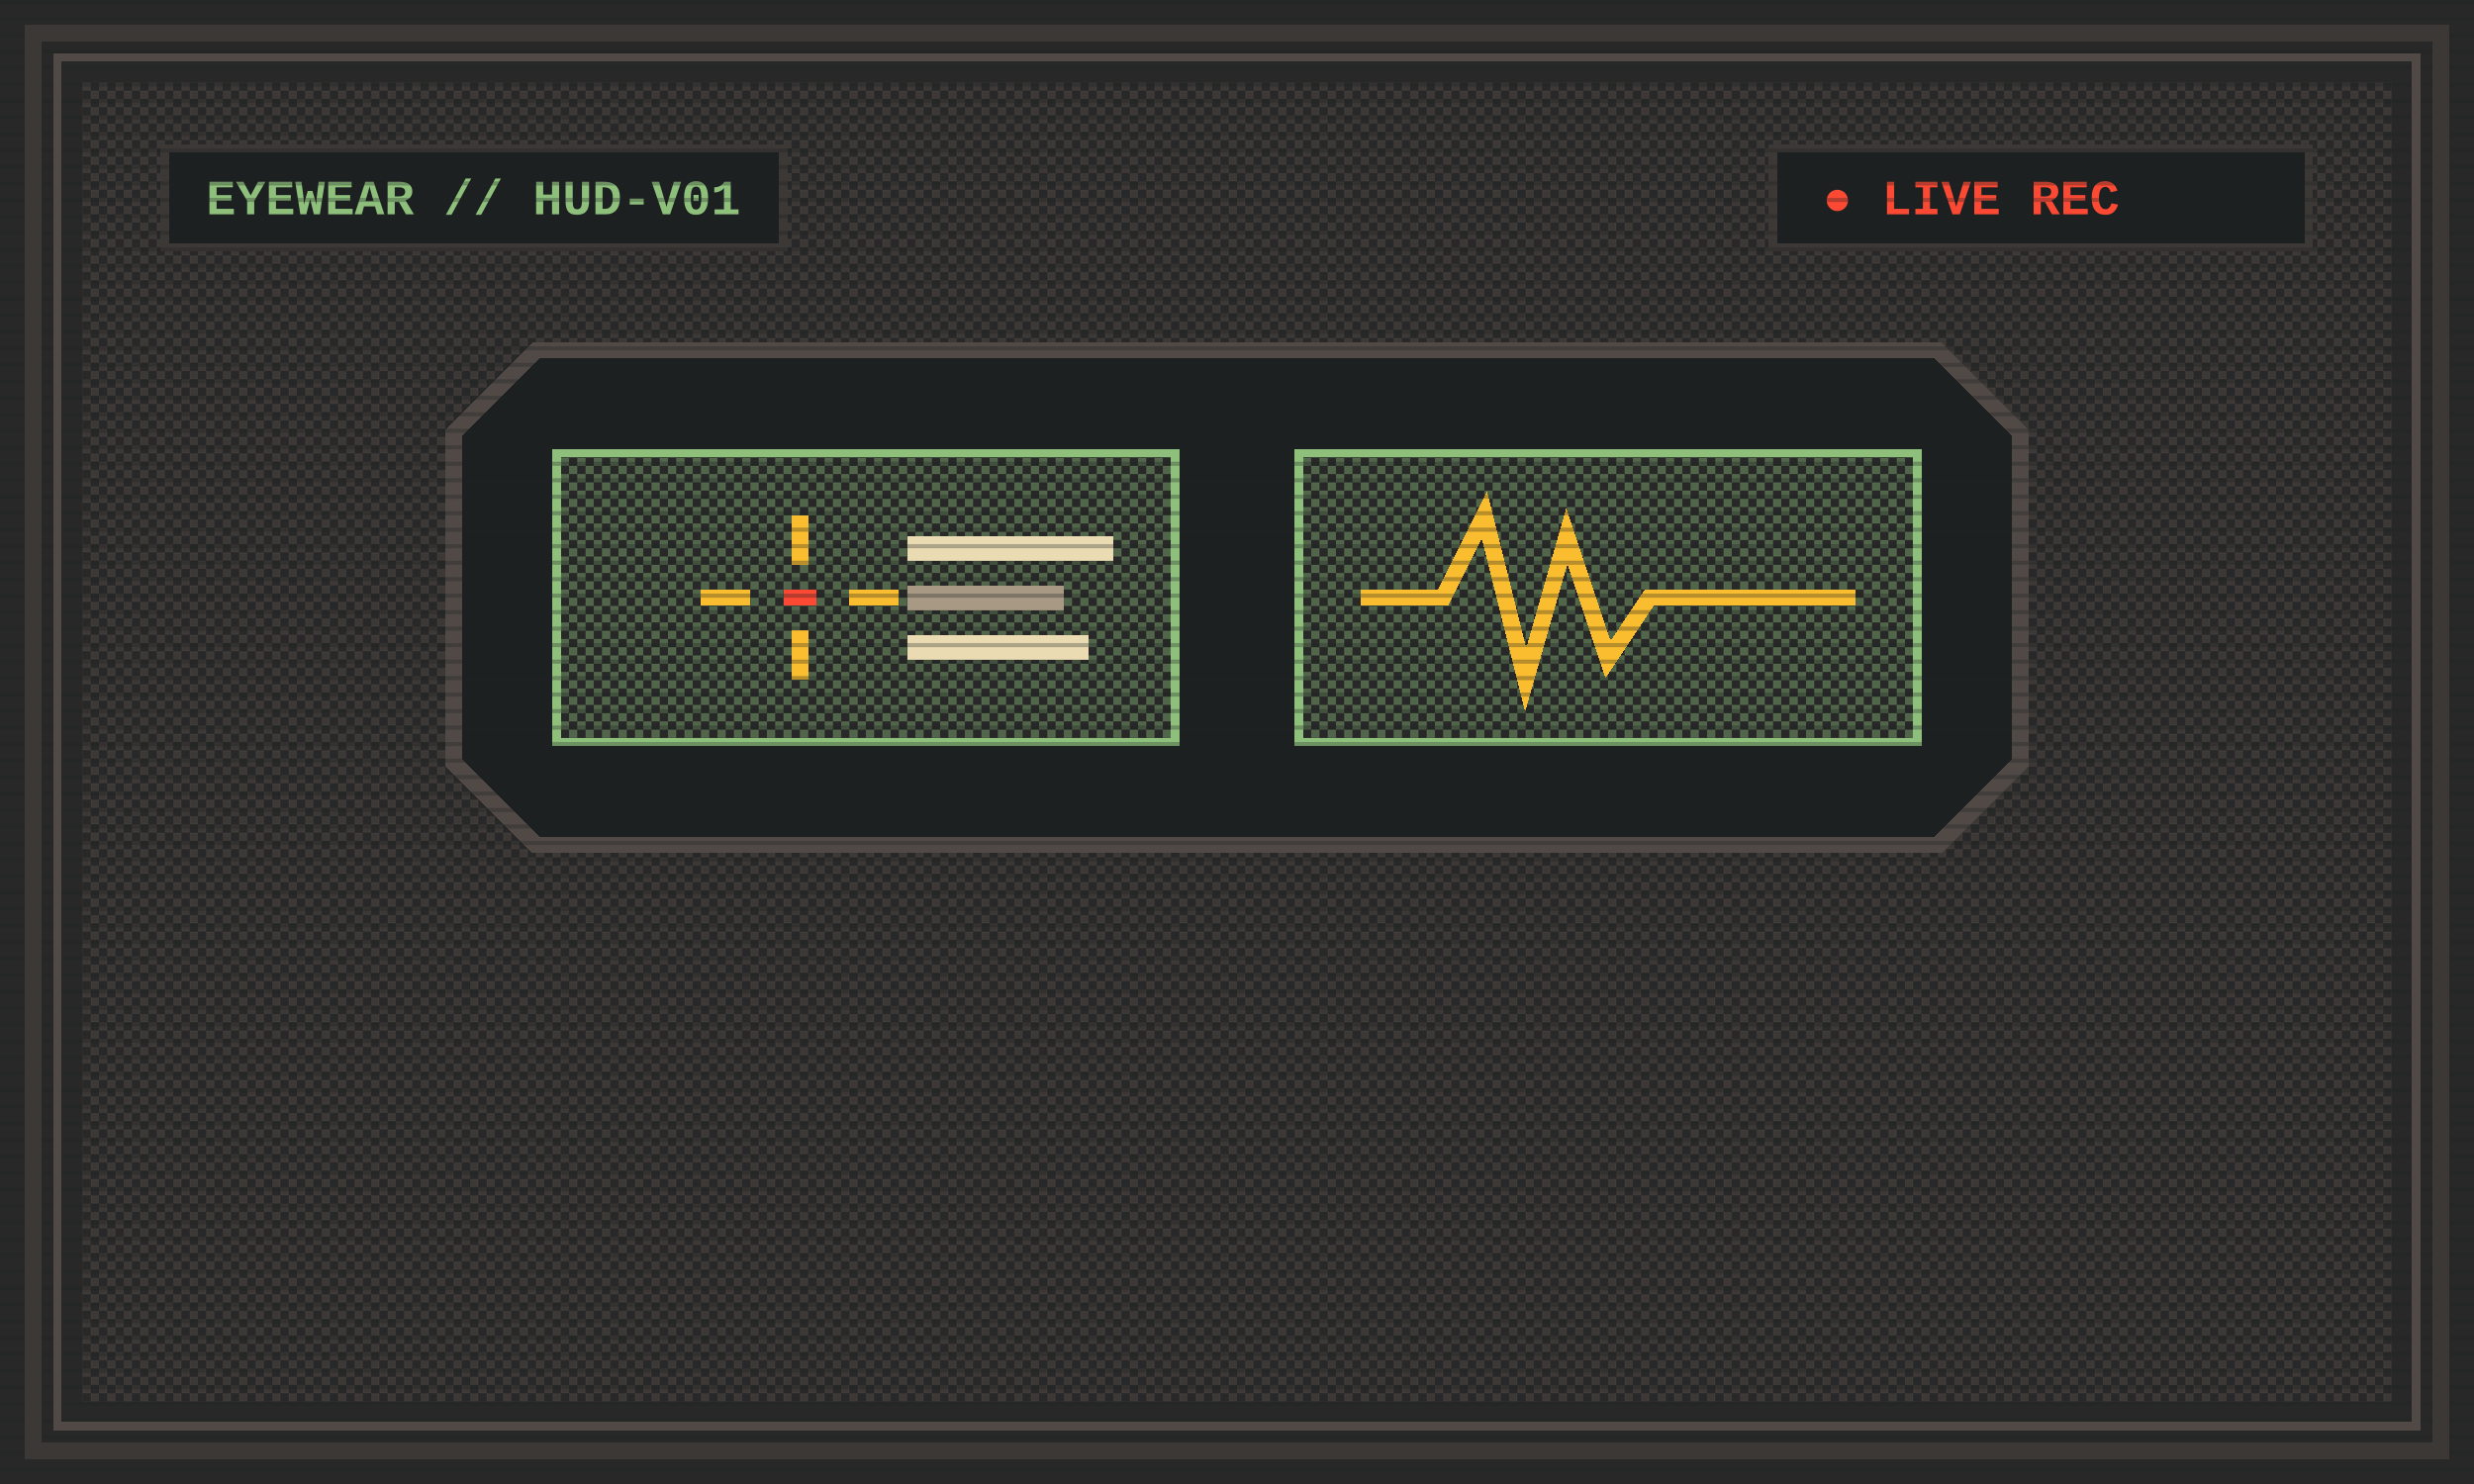
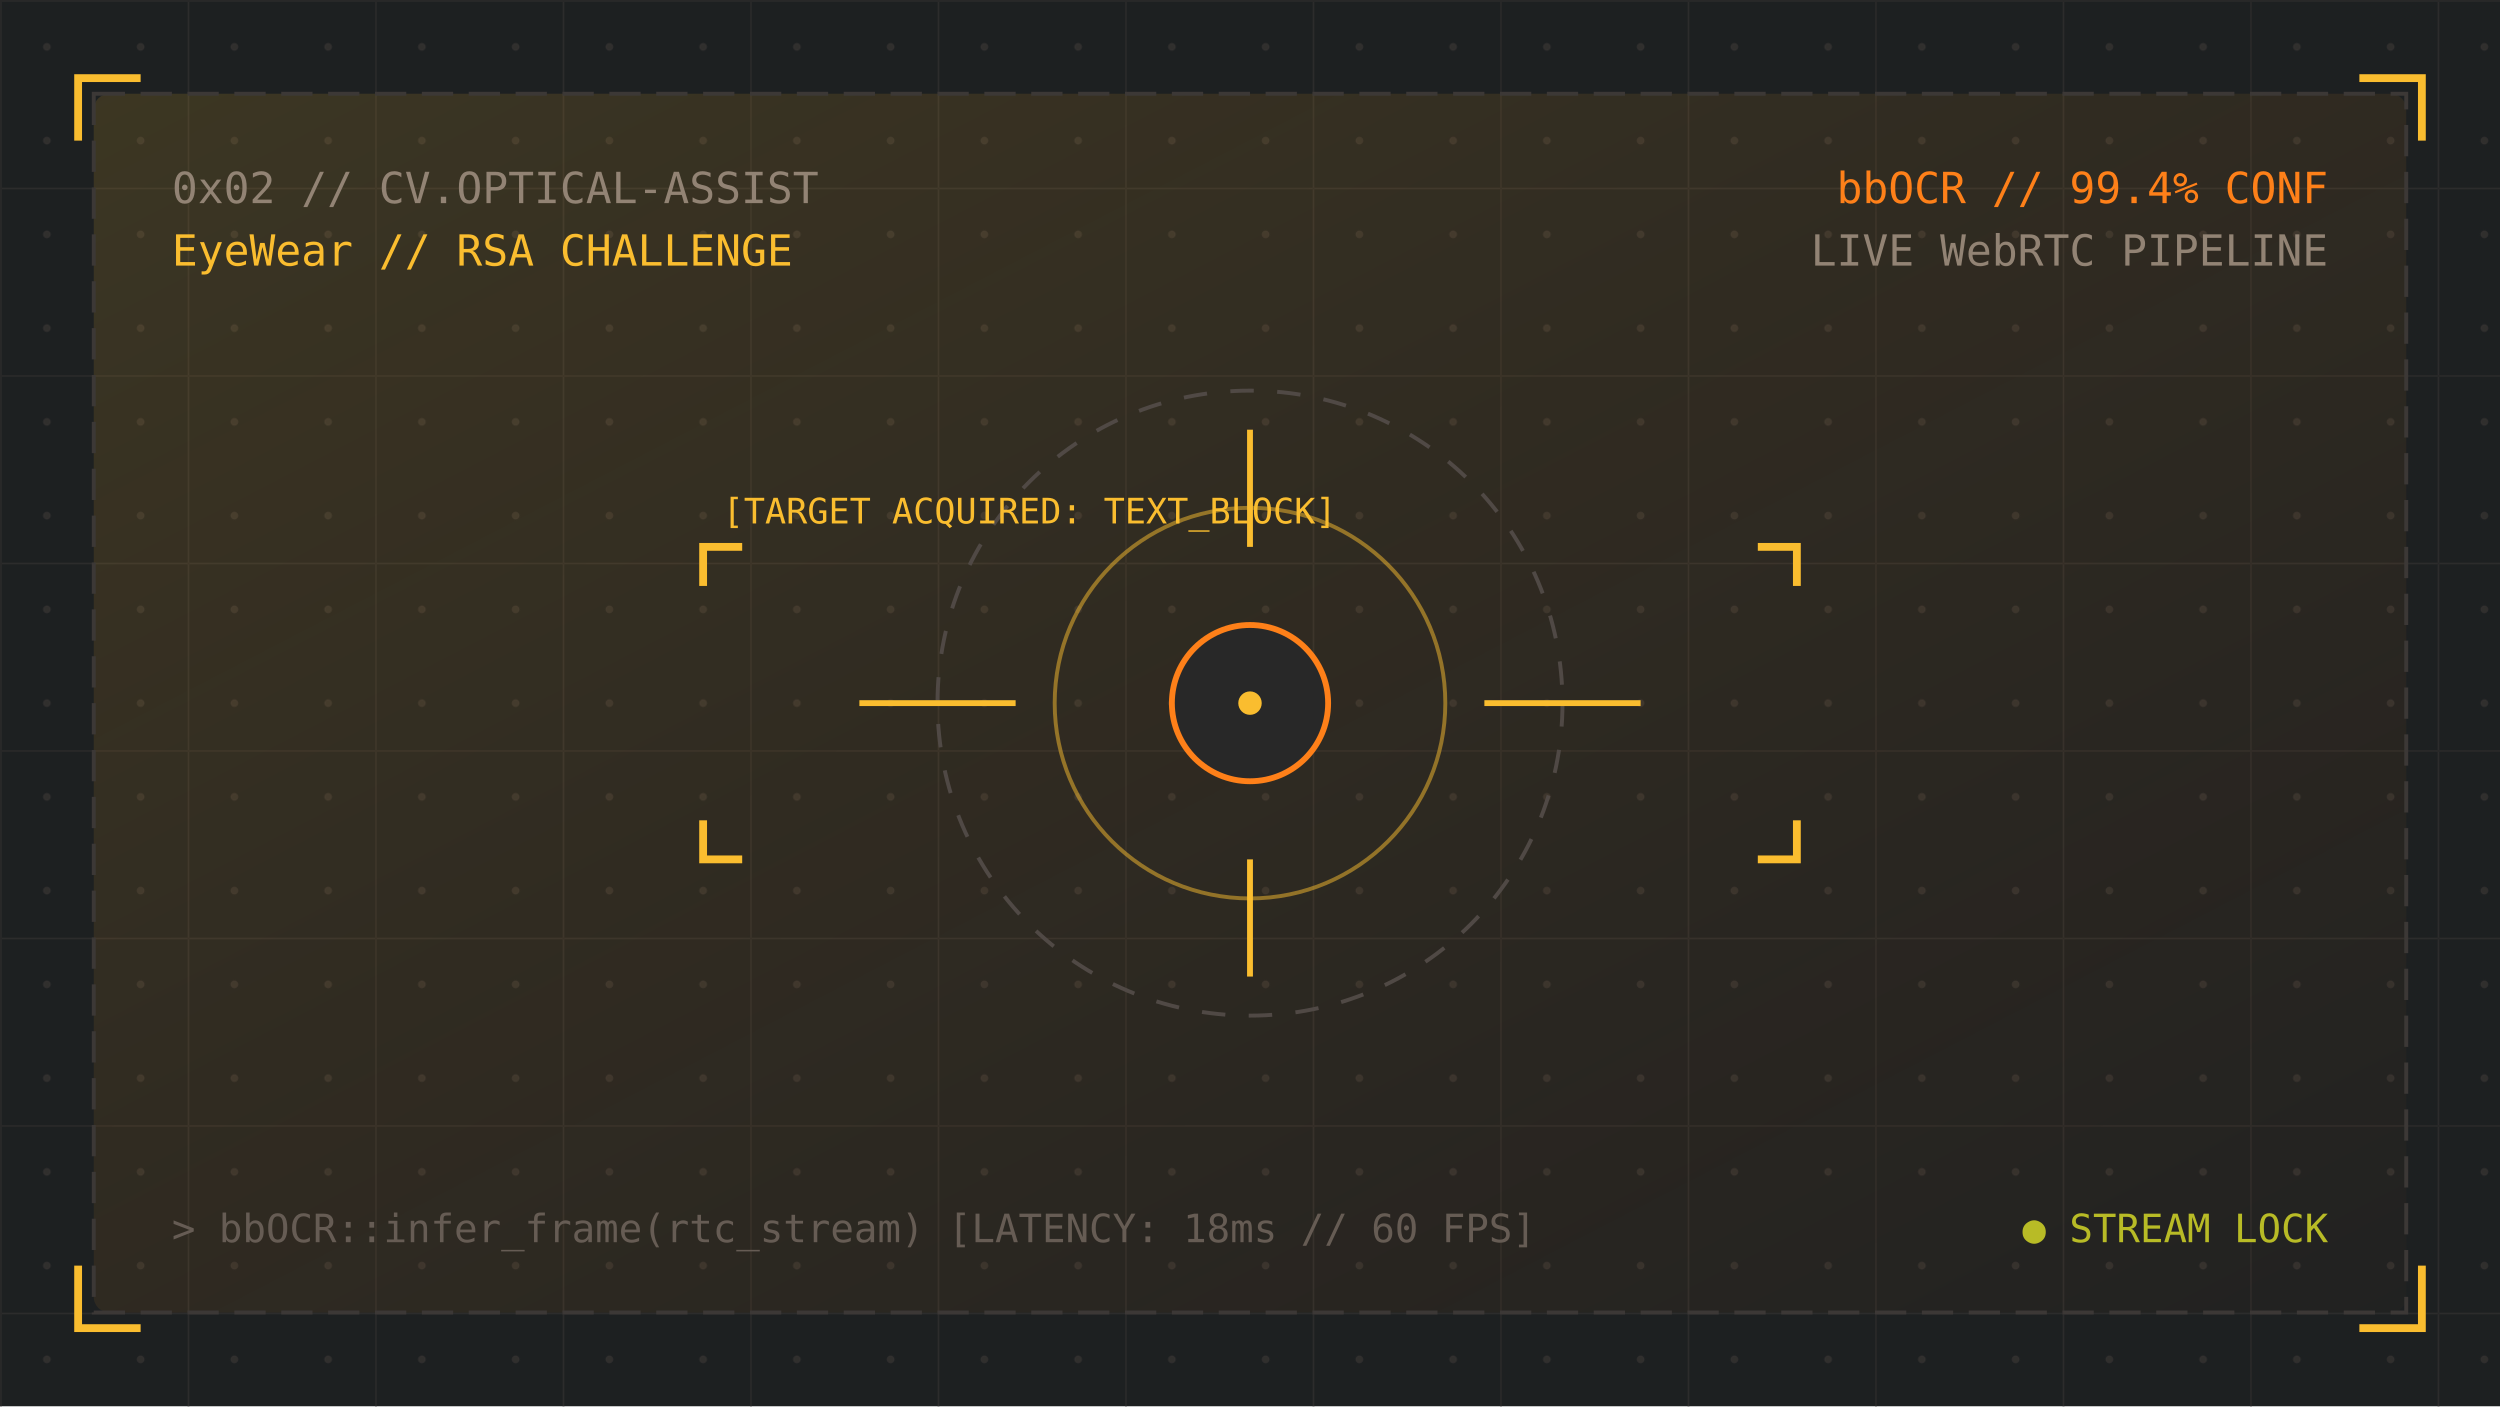
- <svg xmlns="http://www.w3.org/2000/svg" viewBox="0 0 600 360" width="100%" height="100%" shape-rendering="crispEdges">
+ <svg xmlns="http://www.w3.org/2000/svg" viewBox="0 0 640 360" width="100%" height="100%">
  <defs>
-     <pattern id="dither-50" width="4" height="4" patternUnits="userSpaceOnUse">
-       <rect x="0" y="0" width="2" height="2" fill="#3c3836" />
-       <rect x="2" y="2" width="2" height="2" fill="#3c3836" />
+     <pattern id="grid-dots-eye" width="24" height="24" patternUnits="userSpaceOnUse">
+       <circle cx="12" cy="12" r="1" fill="#3c3836" />
    </pattern>
-     <pattern id="dither-25" width="4" height="4" patternUnits="userSpaceOnUse">
-       <rect x="0" y="0" width="2" height="2" fill="#504945" />
+     <pattern id="grid-cad-eye" width="48" height="48" patternUnits="userSpaceOnUse">
+       <path d="M 48 0 L 0 0 0 48" fill="none" stroke="#282828" stroke-width="1" />
    </pattern>
-     <pattern id="dither-green" width="4" height="4" patternUnits="userSpaceOnUse">
-       <rect x="0" y="0" width="2" height="2" fill="#b8bb26" opacity="0.4" />
-       <rect x="2" y="2" width="2" height="2" fill="#b8bb26" opacity="0.4" />
-     </pattern>
-     <pattern id="dither-amber" width="4" height="4" patternUnits="userSpaceOnUse">
-       <rect x="0" y="0" width="2" height="2" fill="#fabd2f" opacity="0.4" />
-       <rect x="2" y="2" width="2" height="2" fill="#fabd2f" opacity="0.4" />
-     </pattern>
-     <pattern id="dither-aqua" width="4" height="4" patternUnits="userSpaceOnUse">
-       <rect x="0" y="0" width="2" height="2" fill="#8ec07c" opacity="0.4" />
-       <rect x="2" y="2" width="2" height="2" fill="#8ec07c" opacity="0.4" />
-     </pattern>
-     <pattern id="dither-purple" width="4" height="4" patternUnits="userSpaceOnUse">
-       <rect x="0" y="0" width="2" height="2" fill="#d3869b" opacity="0.4" />
-       <rect x="2" y="2" width="2" height="2" fill="#d3869b" opacity="0.4" />
-     </pattern>
-     <pattern id="scanlines" width="4" height="4" patternUnits="userSpaceOnUse">
-       <rect x="0" y="0" width="4" height="1" fill="#1d2021" opacity="0.3" />
-     </pattern>
+     <linearGradient id="fade-glow-amber" x1="0%" y1="0%" x2="100%" y2="100%">
+       <stop offset="0%" stop-color="#fabd2f" stop-opacity="0.14" />
+       <stop offset="100%" stop-color="#fe8019" stop-opacity="0.02" />
+     </linearGradient>
  </defs>
-   <rect width="600" height="360" fill="#282828" />
-   <rect x="20" y="20" width="560" height="320" fill="url(#dither-50)" />
-   <g transform="translate(110, 85)">
-     <polygon points="20,0 360,0 380,20 380,100 360,120 20,120 0,100 0,20" fill="#1d2021" stroke="#504945" stroke-width="4" />
-     <rect x="25" y="25" width="150" height="70" fill="#282828" stroke="#8ec07c" stroke-width="2" />
-     <rect x="25" y="25" width="150" height="70" fill="url(#dither-aqua)" />
-     <rect x="205" y="25" width="150" height="70" fill="#282828" stroke="#8ec07c" stroke-width="2" />
-     <rect x="205" y="25" width="150" height="70" fill="url(#dither-aqua)" />
-     <g transform="translate(60, 40)">
-       <rect x="0" y="18" width="12" height="4" fill="#fabd2f" />
-       <rect x="36" y="18" width="12" height="4" fill="#fabd2f" />
-       <rect x="22" y="0" width="4" height="12" fill="#fabd2f" />
-       <rect x="22" y="28" width="4" height="12" fill="#fabd2f" />
-       <rect x="20" y="18" width="8" height="4" fill="#fb4934" />
-     </g>
-     <rect x="110" y="45" width="50" height="6" fill="#ebdbb2" />
-     <rect x="110" y="57" width="38" height="6" fill="#a89984" />
-     <rect x="110" y="69" width="44" height="6" fill="#ebdbb2" />
-     <path d="M 220 60 H 240 L 250 40 L 260 80 L 270 45 L 280 75 L 290 60 H 340" fill="none" stroke="#fabd2f" stroke-width="4" />
+   <rect width="640" height="360" fill="#1d2021" />
+   <rect width="640" height="360" fill="url(#grid-cad-eye)" />
+   <rect width="640" height="360" fill="url(#grid-dots-eye)" opacity="0.6" />
+   <rect x="24" y="24" width="592" height="312" fill="url(#fade-glow-amber)" rx="4" />
+   <rect x="24" y="24" width="592" height="312" fill="none" stroke="#3c3836" stroke-width="1" stroke-dasharray="8 4" />
+   <path d="M 20 36 L 20 20 L 36 20" fill="none" stroke="#fabd2f" stroke-width="2" />
+   <path d="M 620 36 L 620 20 L 604 20" fill="none" stroke="#fabd2f" stroke-width="2" />
+   <path d="M 20 324 L 20 340 L 36 340" fill="none" stroke="#fabd2f" stroke-width="2" />
+   <path d="M 620 324 L 620 340 L 604 340" fill="none" stroke="#fabd2f" stroke-width="2" />
+   <g font-family="ui-monospace, SFMono-Regular, Menlo, Monaco, Consolas, monospace" font-size="11" fill="#928374">
+     <text x="44" y="52">0x02 // CV.OPTICAL-ASSIST</text>
+     <text x="44" y="68" fill="#fabd2f">EyeWear // RSA CHALLENGE</text>
+     <text x="596" y="52" text-anchor="end" fill="#fe8019">bbOCR // 99.4% CONF</text>
+     <text x="596" y="68" text-anchor="end">LIVE WebRTC PIPELINE</text>
  </g>
-   <rect x="40" y="36" width="150" height="24" fill="#1d2021" stroke="#3c3836" stroke-width="2" />
-   <text x="50" y="52" font-family="'Courier New', monospace" font-size="12" font-weight="bold" fill="#8ec07c">EYEWEAR // HUD-V01</text>
-   <rect x="430" y="36" width="130" height="24" fill="#1d2021" stroke="#3c3836" stroke-width="2" />
-   <text x="442" y="52" font-family="'Courier New', monospace" font-size="12" font-weight="bold" fill="#fb4934">● LIVE REC</text>
-   <rect width="600" height="360" fill="url(#scanlines)" pointer-events="none" />
-   <rect x="8" y="8" width="584" height="344" fill="none" stroke="#3c3836" stroke-width="4" />
-   <rect x="14" y="14" width="572" height="332" fill="none" stroke="#504945" stroke-width="2" />
+   <g transform="translate(320, 180)">
+     <circle cx="0" cy="0" r="80" fill="none" stroke="#504945" stroke-width="1" stroke-dasharray="6 6" />
+     <circle cx="0" cy="0" r="50" fill="none" stroke="#fabd2f" stroke-width="1" opacity="0.5" />
+     <circle cx="0" cy="0" r="20" fill="#282828" stroke="#fe8019" stroke-width="1.5" />
+     <circle cx="0" cy="0" r="3" fill="#fabd2f" />
+     <line x1="-100" y1="0" x2="-60" y2="0" stroke="#fabd2f" stroke-width="1.5" />
+     <line x1="60" y1="0" x2="100" y2="0" stroke="#fabd2f" stroke-width="1.5" />
+     <line x1="0" y1="-70" x2="0" y2="-40" stroke="#fabd2f" stroke-width="1.5" />
+     <line x1="0" y1="40" x2="0" y2="70" stroke="#fabd2f" stroke-width="1.5" />
+     <path d="M -130 -40 L -140 -40 L -140 -30" fill="none" stroke="#fabd2f" stroke-width="2" />
+     <path d="M 130 -40 L 140 -40 L 140 -30" fill="none" stroke="#fabd2f" stroke-width="2" />
+     <path d="M -130 40 L -140 40 L -140 30" fill="none" stroke="#fabd2f" stroke-width="2" />
+     <path d="M 130 40 L 140 40 L 140 30" fill="none" stroke="#fabd2f" stroke-width="2" />
+     <text x="-135" y="-46" font-family="ui-monospace, monospace" font-size="9" fill="#fabd2f">[TARGET ACQUIRED: TEXT_BLOCK]</text>
+   </g>
+   <g font-family="ui-monospace, SFMono-Regular, Menlo, Monaco, Consolas, monospace" font-size="10" fill="#665c54">
+     <text x="44" y="318">&gt; bbOCR::infer_frame(rtc_stream) [LATENCY: 18ms // 60 FPS]</text>
+     <text x="596" y="318" text-anchor="end" fill="#b8bb26">● STREAM LOCK</text>
+   </g>
</svg>
